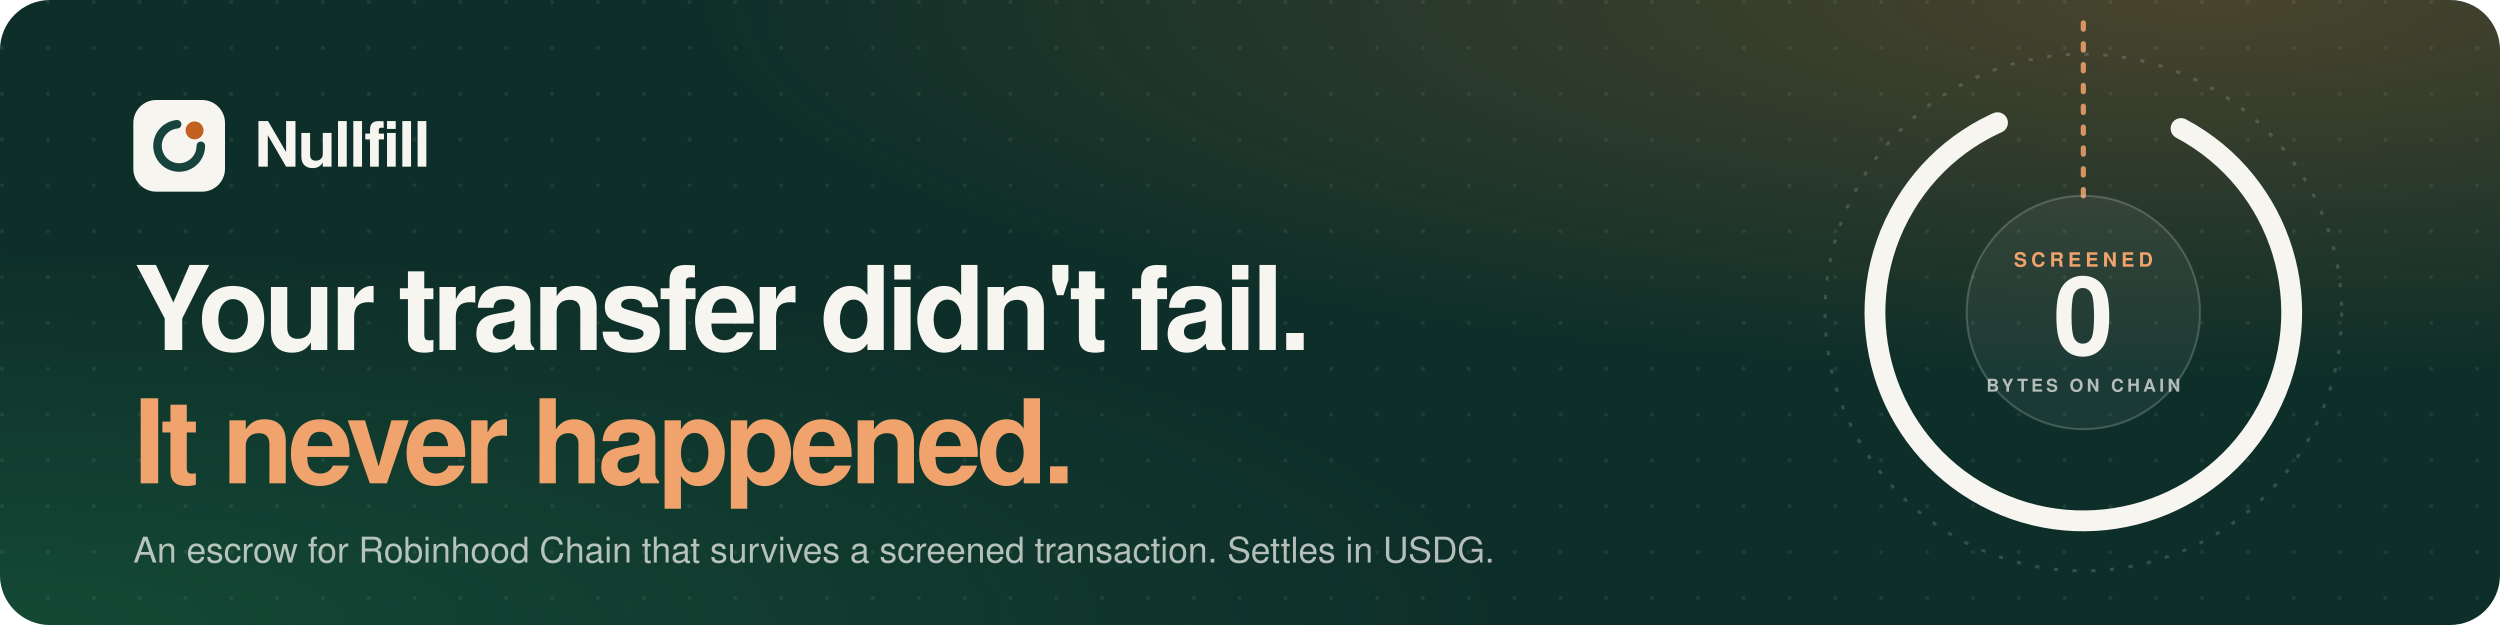
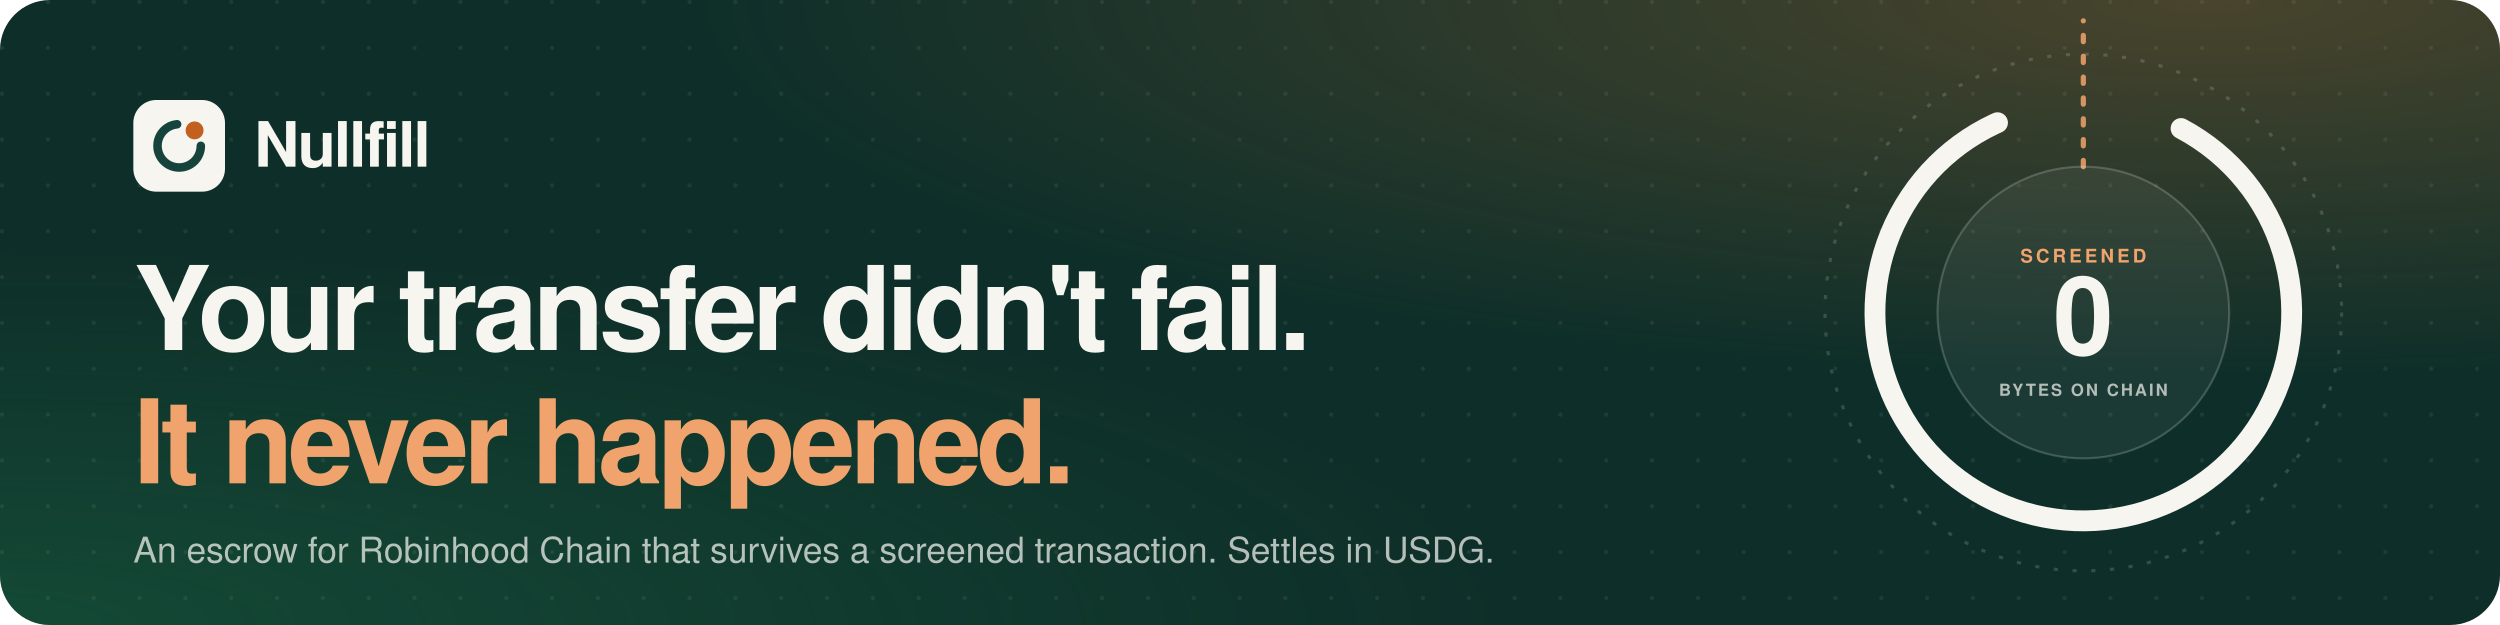
<svg xmlns="http://www.w3.org/2000/svg" viewBox="0 0 1200 300" width="1200" height="300" role="img" aria-labelledby="banner-title banner-desc">
  <defs>
    <pattern id="dots" width="22" height="22" patternUnits="userSpaceOnUse">
      <circle cx="1" cy="1" r="1" fill="#F6F5F0" fill-opacity="0.07" />
    </pattern>
    <radialGradient id="glowA" cx="88%" cy="0%" r="60%">
      <stop offset="0%" stop-color="#E07A36" stop-opacity="0.28" />
      <stop offset="100%" stop-color="#E07A36" stop-opacity="0" />
    </radialGradient>
    <radialGradient id="glowB" cx="0%" cy="100%" r="60%">
      <stop offset="0%" stop-color="#1F7A4D" stop-opacity="0.35" />
      <stop offset="100%" stop-color="#1F7A4D" stop-opacity="0" />
    </radialGradient>
  </defs>
  <rect width="1200" height="300" rx="24" fill="#0E2F29" />
  <rect width="1200" height="300" rx="24" fill="url(#glowA)" />
  <rect width="1200" height="300" rx="24" fill="url(#glowB)" />
  <rect width="1200" height="300" rx="24" fill="url(#dots)" />
  <g transform="translate(64,48)">
    <rect width="44" height="44" rx="11" fill="#F6F5F0" />
    <circle cx="22" cy="22" r="10.4" fill="none" stroke="#16443C" stroke-width="4.1" stroke-dasharray="48 17.4" stroke-linecap="round" />
    <circle cx="29.4" cy="14.6" r="4.3" fill="#C2601F" />
  </g>
  <text x="122" y="80" font-family="ui-sans-serif, -apple-system, 'Segoe UI', Helvetica, Arial, sans-serif" font-size="30" font-weight="700" letter-spacing="-1" fill="#F6F5F0">Nullfill</text>
  <text x="64" y="168" font-family="ui-sans-serif, -apple-system, 'Segoe UI', Helvetica, Arial, sans-serif" font-size="56" font-weight="700" letter-spacing="-2.4" fill="#F6F5F0">Your transfer didn't fail.</text>
  <text x="64" y="232" font-family="ui-sans-serif, -apple-system, 'Segoe UI', Helvetica, Arial, sans-serif" font-size="56" font-weight="700" letter-spacing="-2.4" fill="#F0A36C">It never happened.</text>
  <text x="64" y="270" font-family="ui-sans-serif, -apple-system, 'Segoe UI', Helvetica, Arial, sans-serif" font-size="17" fill="#F6F5F0" fill-opacity="0.72">An escrow for Robinhood Chain that survives a screened transaction. Settles in USDG.</text>
  <g transform="translate(1000,150)">
    <circle r="124" fill="none" stroke="#F6F5F0" stroke-opacity="0.16" stroke-width="1.5" stroke-dasharray="2 7" />
    <circle r="100" fill="none" stroke="#F6F5F0" stroke-width="10" stroke-linecap="round" stroke-dasharray="537 91.3" transform="rotate(-62)" />
-     <line x1="0" y1="-56" x2="0" y2="-140" stroke="#F0A36C" stroke-width="2.5" stroke-linecap="round" stroke-dasharray="3 7" opacity="0.85" />
-     <circle r="56" fill="#F6F5F0" fill-opacity="0.06" stroke="#F6F5F0" stroke-opacity="0.2" />
-     <text y="-22" text-anchor="middle" font-family="ui-sans-serif, -apple-system, 'Segoe UI', Helvetica, Arial, sans-serif" font-size="9.5" font-weight="700" letter-spacing="2" fill="#F0A36C">SCREENED</text>
+     <line x1="0" y1="-70" x2="0" y2="-140" stroke="#F0A36C" stroke-width="2.5" stroke-linecap="round" stroke-dasharray="3 7" opacity="0.85" />
+     <circle r="70" fill="#F6F5F0" fill-opacity="0.06" stroke="#F6F5F0" stroke-opacity="0.2" />
+     <text y="-24" text-anchor="middle" font-family="ui-sans-serif, -apple-system, 'Segoe UI', Helvetica, Arial, sans-serif" font-size="9" font-weight="700" letter-spacing="1.5" fill="#F0A36C">SCREENED</text>
    <text y="20" text-anchor="middle" font-family="ui-sans-serif, -apple-system, 'Segoe UI', Helvetica, Arial, sans-serif" font-size="52" font-weight="700" letter-spacing="-2" fill="#F6F5F0">0</text>
-     <text y="38" text-anchor="middle" font-family="ui-sans-serif, -apple-system, 'Segoe UI', Helvetica, Arial, sans-serif" font-size="8.5" font-weight="700" letter-spacing="1.6" fill="#F6F5F0" fill-opacity="0.7">BYTES ON CHAIN</text>
+     <text y="40" text-anchor="middle" font-family="ui-sans-serif, -apple-system, 'Segoe UI', Helvetica, Arial, sans-serif" font-size="8" font-weight="700" letter-spacing="1" fill="#F6F5F0" fill-opacity="0.7">BYTES ON CHAIN</text>
  </g>
</svg>
